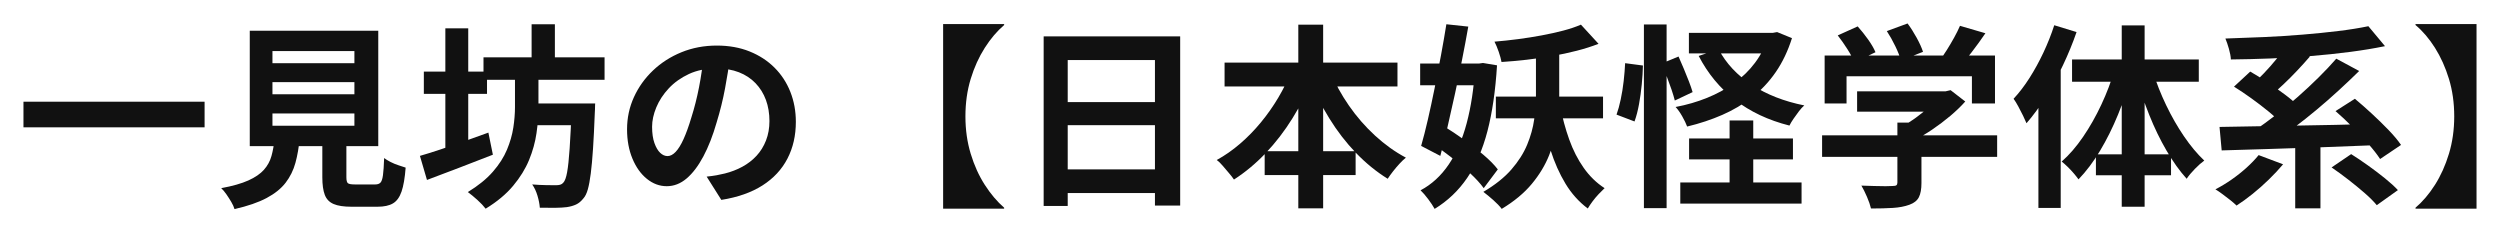
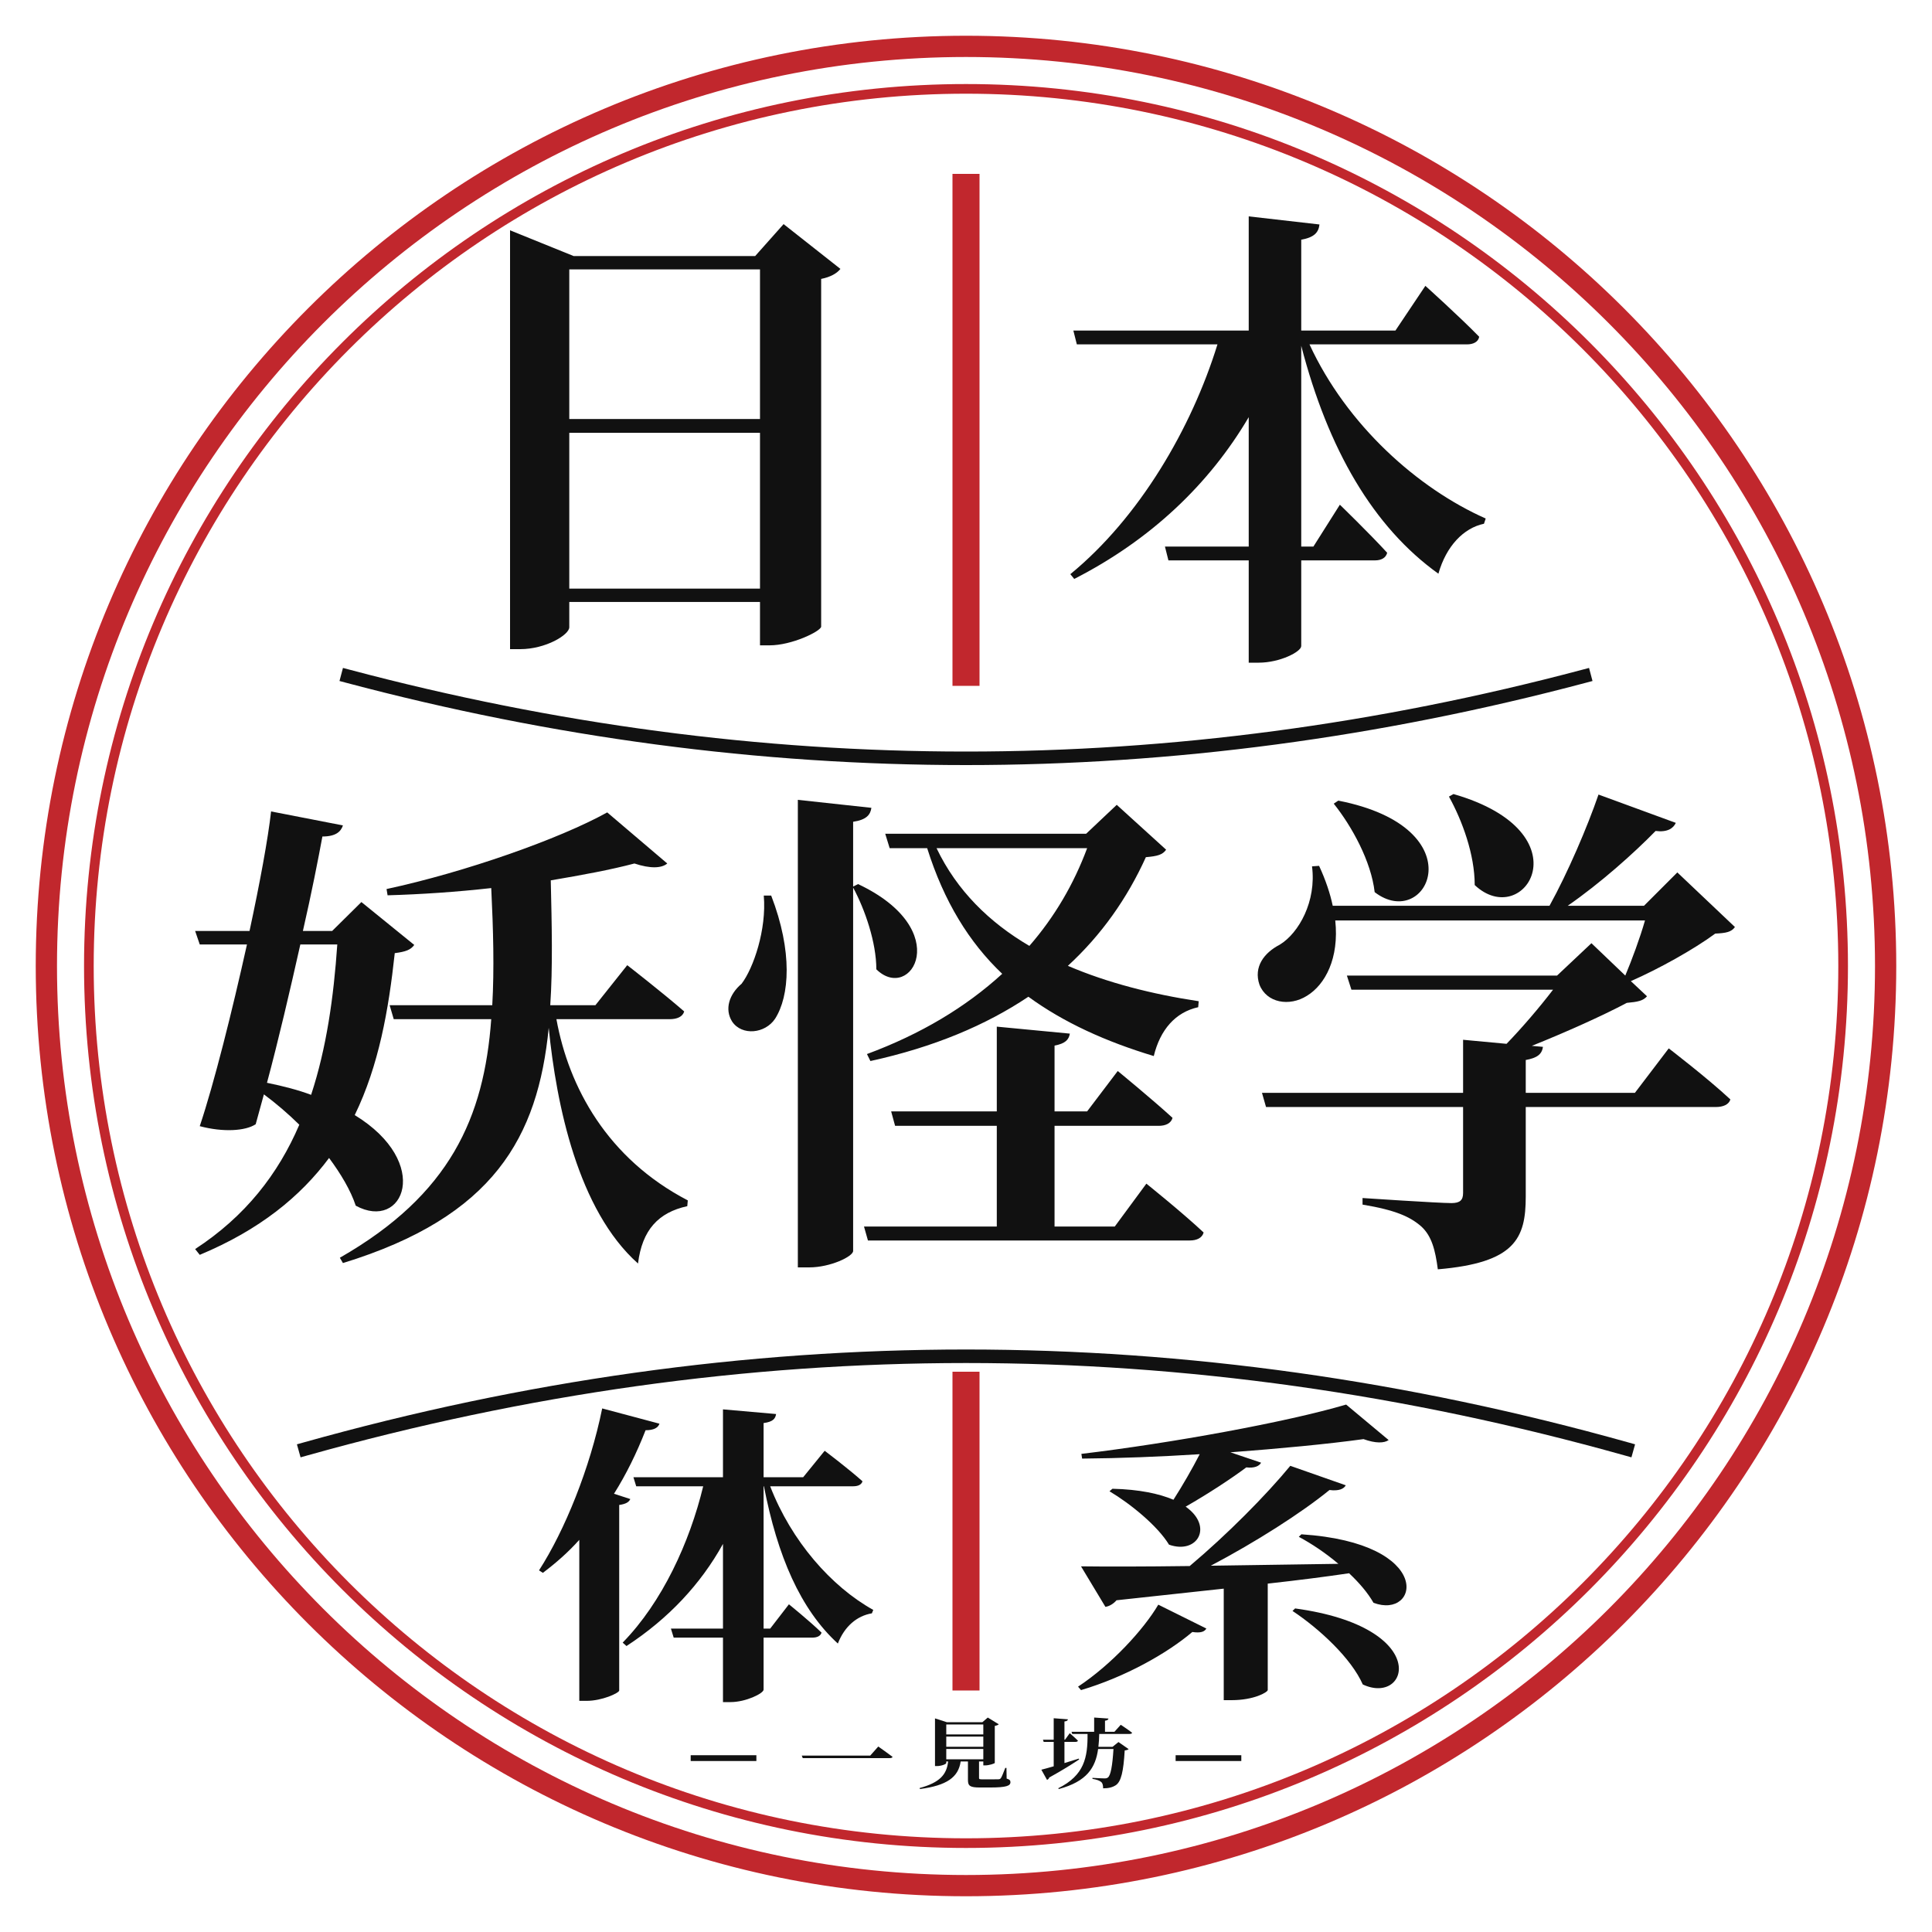
- <svg xmlns="http://www.w3.org/2000/svg" viewBox="-8.2 -97.5 1278.2 118.9" role="img" aria-label="一見坊の【日本妖怪学体系】">
+ <svg xmlns="http://www.w3.org/2000/svg" viewBox="0 0 1000 1000" role="img" aria-labelledby="logo-title logo-desc">
+   <g fill="none" stroke="#C1272D">
+     <circle cx="500" cy="500" r="476" stroke-width="11" />
+     <circle cx="500" cy="500" r="454" stroke-width="5" />
+     <path d="M500 90V355M500 710V875" stroke-width="14" />
+   </g>
  <g fill="#111111">
-     <path d="M38 455H964V324H38Z" transform="translate(0 0) scale(0.1 -0.1)" />
-     <path d="M291 555V493H710V555ZM291 395V332H710V395ZM291 714V652H710V714ZM175 818H832V228H175ZM546 308H669V69Q669 45 676.5 38.5Q684 32 712 32Q718 32 731.5 32.0Q745 32 762.0 32.0Q779 32 794.0 32.0Q809 32 817 32Q834 32 843.0 41.0Q852 50 856.0 79.0Q860 108 862 167Q875 157 894.5 147.0Q914 137 935.5 130.0Q957 123 972 118Q966 39 951.0 -4.5Q936 -48 907.0 -65.0Q878 -82 828 -82Q820 -82 806.5 -82.0Q793 -82 777.0 -82.0Q761 -82 744.5 -82.0Q728 -82 715.0 -82.0Q702 -82 695 -82Q636 -82 603.5 -68.0Q571 -54 558.5 -21.0Q546 12 546 68ZM302 267H430Q424 199 408.5 142.5Q393 86 358.5 41.0Q324 -4 261.0 -37.5Q198 -71 97 -94Q92 -77 80.5 -57.5Q69 -38 55.5 -18.5Q42 1 29 13Q116 29 168.0 52.5Q220 76 247.5 107.0Q275 138 286.0 177.5Q297 217 302 267Z" transform="translate(102 0) scale(0.1 -0.1)" />
-     <path d="M350 682H969V567H350ZM571 446H834V335H571ZM596 851H715V635H596ZM801 446H921Q921 446 920.5 437.0Q920 428 920.0 416.0Q920 404 919 396Q915 290 910.0 214.5Q905 139 898.5 88.0Q892 37 883.5 7.0Q875 -23 862 -38Q844 -61 823.5 -70.5Q803 -80 776 -84Q753 -87 716.0 -87.5Q679 -88 638 -87Q636 -59 626.0 -25.5Q616 8 599 32Q637 29 670.5 28.5Q704 28 720 28Q733 28 742.0 30.5Q751 33 758 41Q770 53 777.5 94.0Q785 135 790.5 216.0Q796 297 801 426ZM45 609H368V495H45ZM155 830H272V161H155ZM25 178Q70 191 127.5 210.0Q185 229 248.5 251.5Q312 274 375 297L398 184Q312 150 223.5 116.5Q135 83 61 55ZM511 615H631V426Q631 363 621.0 294.0Q611 225 583.0 157.0Q555 89 501.5 25.0Q448 -39 361 -92Q345 -71 319.0 -47.5Q293 -24 270 -7Q350 42 398.0 97.0Q446 152 470.0 209.5Q494 267 502.5 322.5Q511 378 511 428Z" transform="translate(204 0) scale(0.1 -0.1)" />
-     <path d="M591 685Q581 609 565.0 523.0Q549 437 522 349Q493 248 454.0 175.0Q415 102 368.5 62.5Q322 23 267 23Q212 23 165.5 60.5Q119 98 91.5 164.0Q64 230 64 314Q64 401 99.0 478.0Q134 555 196.5 614.5Q259 674 342.5 708.0Q426 742 523 742Q616 742 690.5 712.0Q765 682 818.0 629.0Q871 576 899.0 505.0Q927 434 927 352Q927 247 884.0 164.0Q841 81 756.5 27.0Q672 -27 546 -47L471 72Q500 75 522.0 79.0Q544 83 564 88Q612 100 653.5 122.5Q695 145 726.0 178.5Q757 212 774.5 257.0Q792 302 792 356Q792 415 774.0 464.0Q756 513 721.0 549.5Q686 586 636.0 605.5Q586 625 521 625Q441 625 380.0 596.5Q319 568 277.0 523.0Q235 478 213.5 426.0Q192 374 192 327Q192 277 204.0 243.5Q216 210 233.5 193.5Q251 177 271 177Q292 177 312.5 198.5Q333 220 353.0 264.0Q373 308 393 375Q416 447 432.0 529.0Q448 611 455 689Z" transform="translate(306 0) scale(0.1 -0.1)" />
-     <path d="M972 847Q918 801 873.0 730.5Q828 660 801.0 571.5Q774 483 774 380Q774 278 801.0 189.0Q828 100 873.0 30.0Q918 -40 972 -87V-92H660V852H972Z" transform="translate(408 0) scale(0.1 -0.1)" />
-     <path d="M154 789H852V-76H723V668H277V-78H154ZM238 453H776V335H238ZM238 109H777V-12H238Z" transform="translate(510 0) scale(0.1 -0.1)" />
-     <path d="M59 655H943V533H59ZM264 202H729V80H264ZM436 849H563V-90H436ZM400 611 510 576Q467 468 406.0 370.0Q345 272 269.5 192.5Q194 113 107 57Q97 72 81.0 90.5Q65 109 49.5 127.5Q34 146 19 157Q81 191 138.0 240.0Q195 289 244.5 349.0Q294 409 333.5 475.5Q373 542 400 611ZM600 608Q636 520 694.5 435.5Q753 351 828.0 282.0Q903 213 986 169Q971 157 953.5 138.0Q936 119 920.0 98.5Q904 78 893 61Q806 115 730.5 193.5Q655 272 595.0 369.0Q535 466 491 572Z" transform="translate(612 0) scale(0.1 -0.1)" />
-     <path d="M426 481H974V370H426ZM755 432Q772 343 801.0 262.0Q830 181 875.0 117.0Q920 53 982 13Q969 1 952.0 -17.0Q935 -35 920.5 -54.5Q906 -74 896 -91Q828 -40 782.0 36.0Q736 112 705.5 208.0Q675 304 656 413ZM861 849 951 751Q900 731 839.5 715.5Q779 700 714.0 688.5Q649 677 583.0 669.5Q517 662 455 658Q451 680 440.5 710.5Q430 741 419 762Q479 767 540.0 775.0Q601 783 660.0 794.0Q719 805 770.5 818.5Q822 832 861 849ZM39 650H362V539H39ZM173 851 285 839Q271 759 253.5 671.0Q236 583 217.0 495.5Q198 408 179.0 326.5Q160 245 142 178L44 229Q61 288 78.5 364.0Q96 440 113.0 524.5Q130 609 145.5 692.5Q161 776 173 851ZM95 245 161 329Q210 299 263.0 261.0Q316 223 362.5 183.5Q409 144 436 109L364 13Q338 49 293.5 90.0Q249 131 196.5 172.0Q144 213 95 245ZM320 650H339L360 653L432 641Q420 446 383.0 304.5Q346 163 279.5 65.5Q213 -32 113 -93Q101 -71 80.0 -43.0Q59 -15 41 2Q126 47 185.0 134.0Q244 221 277.0 345.5Q310 470 320 628ZM631 741H750V487Q750 413 739.5 335.5Q729 258 698.5 181.5Q668 105 610.0 35.0Q552 -35 456 -93Q440 -72 413.0 -48.0Q386 -24 362 -6Q452 47 505.5 108.5Q559 170 586.0 235.0Q613 300 622.0 364.5Q631 429 631 489Z" transform="translate(714 0) scale(0.1 -0.1)" />
-     <path d="M393 807H826V702H393ZM800 807H822L844 811L920 780Q889 682 837.5 607.0Q786 532 716.5 478.0Q647 424 563.5 387.5Q480 351 384 328Q376 350 359.0 380.0Q342 410 325 428Q410 444 485.5 474.5Q561 505 623.5 549.5Q686 594 731.0 654.0Q776 714 800 789ZM545 723Q602 615 715.0 541.0Q828 467 983 436Q970 425 955.5 406.0Q941 387 928.0 368.0Q915 349 907 333Q745 374 629.0 464.0Q513 554 443 689ZM394 267H925V160H394ZM349 42H969V-66H349ZM601 359H722V-19H601ZM163 850H279V-89H163ZM67 652 158 640Q157 595 152.0 543.5Q147 492 138.0 442.5Q129 393 115 354L23 389Q35 422 44.5 467.0Q54 512 59.5 560.5Q65 609 67 652ZM253 650 340 686Q353 657 367.0 623.5Q381 590 393.0 559.0Q405 528 412 504L321 461Q315 485 304.0 517.5Q293 550 279.5 585.0Q266 620 253 650Z" transform="translate(816 0) scale(0.1 -0.1)" />
-     <path d="M233 508H694V404H233ZM54 283H949V173H54ZM439 348H562V39Q562 -7 549.0 -33.0Q536 -59 500 -72Q464 -85 416.0 -88.0Q368 -91 304 -91Q298 -65 283.5 -31.5Q269 2 255 26Q287 25 320.0 24.0Q353 23 378.5 23.0Q404 23 414 24Q429 24 434.0 28.0Q439 32 439 42ZM656 508H685L711 514L786 456Q753 419 709.0 382.0Q665 345 617.0 312.5Q569 280 520 256Q509 272 489.5 292.5Q470 313 457 326Q496 346 534.5 374.0Q573 402 605.0 431.5Q637 461 656 485ZM67 691H938V446H820V585H179V446H67ZM759 843 889 805Q855 755 818.0 707.0Q781 659 751 626L652 662Q672 688 691.5 719.0Q711 750 729.0 782.5Q747 815 759 843ZM134 794 236 840Q263 810 289.0 773.5Q315 737 327 708L219 657Q208 685 183.5 723.5Q159 762 134 794ZM385 816 491 855Q515 823 537.5 782.0Q560 741 570 710L457 666Q449 696 428.5 738.5Q408 781 385 816Z" transform="translate(918 0) scale(0.1 -0.1)" />
-     <path d="M221 846 335 811Q306 727 265.5 641.5Q225 556 177.5 479.5Q130 403 79 345Q73 360 61.5 383.5Q50 407 37.0 431.0Q24 455 13 470Q56 516 94.5 576.5Q133 637 165.5 706.0Q198 775 221 846ZM140 569 254 683V682V-88H140ZM566 845H683V-82H566ZM312 671H960V557H312ZM434 186H818V79H434ZM726 607Q752 523 793.0 437.5Q834 352 884.0 278.5Q934 205 988 154Q967 139 940.5 112.0Q914 85 898 61Q844 121 795.0 205.0Q746 289 707.0 386.5Q668 484 640 583ZM529 617 616 593Q588 489 547.0 389.0Q506 289 455.0 204.0Q404 119 345 58Q335 72 320.0 89.5Q305 107 288.5 123.0Q272 139 259 149Q317 200 368.5 275.5Q420 351 461.5 439.5Q503 528 529 617Z" transform="translate(1020 0) scale(0.1 -0.1)" />
-     <path d="M246 182 371 135Q339 97 298.5 57.5Q258 18 215.0 -16.5Q172 -51 133 -76Q121 -64 101.5 -48.5Q82 -33 61.0 -17.5Q40 -2 25 7Q66 28 107.0 56.5Q148 85 184.0 117.5Q220 150 246 182ZM619 119 719 187Q759 162 804.5 129.5Q850 97 891.0 64.0Q932 31 958 3L850 -74Q827 -46 788.0 -12.0Q749 22 704.5 56.5Q660 91 619 119ZM120 532 203 609Q245 585 291.5 554.0Q338 523 381.0 491.0Q424 459 450 431L361 344Q337 372 296.0 405.5Q255 439 208.5 472.5Q162 506 120 532ZM639 407 738 470Q779 436 824.5 394.0Q870 352 910.0 310.5Q950 269 974 234L867 162Q845 196 807.0 239.0Q769 282 725.0 326.5Q681 371 639 407ZM433 272H562V-90H433ZM46 326Q122 327 217.5 329.0Q313 331 419.5 332.5Q526 334 637.0 336.5Q748 339 856 342L850 233Q709 227 565.0 222.0Q421 217 290.5 213.0Q160 209 57 206ZM643 675 760 612Q710 563 655.0 512.5Q600 462 542.5 414.0Q485 366 428.5 323.5Q372 281 321 248L227 309Q278 344 334.5 387.5Q391 431 446.5 480.0Q502 529 552.5 579.0Q603 629 643 675ZM390 744 508 686Q477 650 442.0 613.0Q407 576 372.5 543.5Q338 511 308 486L211 540Q240 566 273.0 600.5Q306 635 337.0 673.0Q368 711 390 744ZM807 841 892 739Q809 722 713.0 709.5Q617 697 513.0 688.5Q409 680 305.5 676.0Q202 672 104 671Q103 694 94.0 725.5Q85 757 76 778Q173 781 273.5 785.5Q374 790 471.0 798.0Q568 806 654.0 816.5Q740 827 807 841Z" transform="translate(1122 0) scale(0.1 -0.1)" />
-     <path d="M340 -92H28V-87Q83 -40 127.5 30.0Q172 100 199.0 189.0Q226 278 226 380Q226 483 199.0 571.5Q172 660 127.5 730.5Q83 801 28 847V852H340Z" transform="translate(1224 0) scale(0.1 -0.1)" />
+     <path d="M703 371V44H307V371ZM703 400H307V714H703ZM184 742V-83H205C258 -83 307 -53 307 -37V16H703V-75H723C769 -75 828 -46 830 -36V694C850 698 863 706 870 715L752 809L693 742H316L184 796Z" transform="matrix(0.2492711 0 0 -0.2466368 218.1341 315.5292)" />
+     <path d="M436 849V609H32L40 580H364C304 403 184 216 25 97L34 87C210 169 345 286 436 427V155H243L251 126H436V-89H459C508 -89 557 -66 557 -54V126H727C741 126 752 131 755 142C715 182 646 243 646 243L585 155H557V577C619 359 723 196 873 98C891 156 931 194 978 203L982 214C826 277 662 410 576 580H939C953 580 965 585 967 596C921 639 843 703 843 703L774 609H557V800C588 805 597 816 599 832Z" transform="matrix(0.2246604 0 0 -0.2462687 548.3835 321.0821)" />
+     <path d="M829 845C736 790 552 721 399 686L401 673C467 675 536 680 603 688C607 601 609 520 605 445H405L413 416H603C589 212 523 52 308 -79L314 -90C608 6 694 171 715 398C730 238 772 20 889 -91C897 -21 929 15 985 28L986 40C829 127 754 275 730 416H951C965 416 976 421 979 432C937 471 868 528 868 528L806 445H718C723 524 721 611 719 704C780 715 836 726 882 739C913 728 935 729 946 739ZM174 847C168 790 152 698 132 599H26L35 571H127C98 432 63 283 35 194C81 181 124 184 144 198L160 260C184 241 207 220 229 197C188 95 124 7 26 -61L35 -73C152 -21 231 48 287 128C310 95 329 61 339 29C432 -25 489 118 337 217C384 320 403 435 415 553C437 556 446 560 453 570L350 659L293 599H236C253 678 266 749 274 795C300 795 310 805 314 818ZM231 571H303C296 462 282 356 252 259C227 269 198 277 166 284C188 371 211 476 231 571Z" transform="matrix(0.265625 0 0 -0.2494669 94.09375 631.2985)" />
+     <path d="M107 657H92C98 589 71 511 47 480C22 459 12 429 28 404C48 375 95 380 115 410C144 455 151 544 107 657ZM310 833 161 849V-89H184C227 -89 273 -67 273 -56V673C297 629 320 563 320 509C390 441 480 588 283 680L273 675V805C300 809 308 819 310 833ZM575 500C501 433 410 379 301 339L308 325C437 353 542 397 628 454C700 402 785 364 882 335C895 388 926 423 972 433L973 445C879 459 788 482 708 516C776 578 828 651 866 734C890 736 900 739 907 749L807 839L745 781H338L347 752H423C457 645 508 563 575 500ZM630 556C549 603 483 667 442 752H747C720 680 681 614 630 556ZM809 305 747 224H681V356C703 360 710 368 712 380L564 394V224H350L358 195H564V-7H295L303 -35H955C969 -35 980 -30 983 -19C940 21 867 79 867 79L803 -7H681V195H892C906 195 917 200 920 211C878 249 809 305 809 305Z" transform="matrix(0.2555204 0 0 -0.2579957 371.8234 633.0384)" />
+     <path d="M192 837 183 831C219 786 257 717 264 656C368 576 468 783 192 837ZM420 850 411 845C437 798 462 731 462 670C560 578 684 774 420 850ZM707 849C685 785 646 694 610 629H181C176 653 167 680 154 708L140 707C149 638 114 575 76 552C45 536 24 508 36 473C50 437 95 429 130 451C166 473 194 525 186 600H799C789 565 773 522 760 491L693 555L625 491H209L218 463H617C591 429 556 388 525 356L439 364V259H41L49 231H439V61C439 47 433 41 416 41C390 41 240 51 240 51V38C306 27 334 14 356 -5C377 -24 384 -52 389 -90C542 -77 563 -29 563 54V231H939C954 231 965 236 968 246C923 288 846 347 846 347L779 259H563V324C585 328 595 335 597 350L575 352C640 378 714 411 763 437C785 439 795 441 803 450L771 480C826 504 896 543 938 574C959 575 970 577 977 587L863 695L797 629H646C711 674 777 733 820 777C843 774 855 782 860 793Z" transform="matrix(0.2615345 0 0 -0.2617021 642.4808 633.4468)" />
+     <path d="M285 559 238 576C273 638 303 706 329 780C353 780 365 788 369 801L204 850C169 658 96 458 22 330L33 322C70 353 106 388 138 428V-89H159C204 -89 252 -64 253 -56V540C272 543 281 549 285 559ZM742 221 688 143H669V600H670C709 376 775 205 883 95C902 150 938 184 981 192L985 203C864 278 749 424 688 600H927C941 600 951 605 954 616C914 656 845 714 845 714L783 629H669V803C696 807 703 817 705 832L552 847V629H294L302 600H495C456 420 377 228 263 98L274 87C395 175 488 286 552 415V143H402L410 114H552V-93H574C618 -93 669 -65 669 -53V114H809C823 114 833 119 836 130C802 167 742 221 742 221Z" transform="matrix(0.1796469 0 0 -0.1611877 275.0478 866.0095)" />
+     <path d="M631 206 624 198C697 141 783 47 814 -36C939 -105 1003 146 631 206ZM261 218C221 138 134 27 44 -43L52 -54C172 -12 285 63 353 131C376 127 386 132 391 142ZM618 660C553 567 447 441 346 341C220 339 118 339 52 340L118 211C129 213 140 221 148 232L438 269V-86H459C520 -86 556 -61 557 -54V285C641 296 714 307 777 318C805 287 828 255 843 224C966 169 1011 414 648 442L641 434C676 412 714 382 748 348L403 342C524 417 648 510 724 583C750 579 763 587 768 598ZM769 855C608 799 295 732 53 698L55 683C157 684 266 689 373 697C353 651 327 598 302 552C264 571 210 585 137 587L129 579C186 539 259 469 290 409C367 377 411 467 335 530C396 571 458 619 499 655C521 652 534 659 539 670L456 703C591 715 717 729 816 745C849 731 872 732 884 742Z" transform="matrix(0.1913864 0 0 -0.162593 549.579 866.017)" />
+     <path d="M825 538 742 422H35L45 390H941C958 390 970 395 973 406C918 458 825 538 825 538Z" transform="matrix(0.05010661 0 0 -0.04054054 413.2463 925.8108)" />
+     <path d="M193 783V212H211C260 212 309 238 309 252V272H328C314 103 244 -2 35 -74L38 -87C315 -41 434 67 457 272H532V30C532 -47 554 -67 656 -67H759C927 -67 969 -45 969 2C969 24 962 37 930 49L928 188H916C896 124 881 73 870 54C863 44 859 41 845 40C831 39 803 39 771 39H681C650 39 646 43 646 57V272H690V221H710C750 221 807 245 808 253V735C829 740 842 748 849 756L736 844L680 783H316L193 833ZM690 300H309V435H690ZM690 463H309V596H690ZM690 624H309V754H690Z" transform="matrix(0.0503212 0 0 -0.03974221 474.2388 922.5424)" />
+     <path d="M579 839V654H339L347 626H509C511 323 476 89 198 -79L204 -89C503 9 594 190 621 431H784C773 212 754 85 724 60C714 51 705 49 688 49C667 49 603 53 561 56V43C604 35 637 20 654 2C670 -15 674 -44 674 -80C734 -80 775 -66 810 -38C865 9 890 137 903 412C925 415 937 421 945 429L837 521L774 459H624C629 512 632 568 633 626H953C968 626 979 631 982 641C938 684 861 745 861 745L794 654H694V798C721 802 729 812 731 826ZM19 162 79 30C91 35 100 47 102 60C249 159 353 241 420 295L416 306L264 248V523H381C394 523 405 528 407 539C377 576 320 636 320 636L270 551H264V788C291 792 299 802 301 816L150 830V551H36L44 523H150V206C93 186 47 170 19 162Z" transform="matrix(0.04880582 0 0 -0.03987069 538.0727 922.4515)" />
+   </g>
+   <g fill="none" stroke="#111111" stroke-width="7" stroke-linecap="square">
+     <path d="M180 350Q500 435 820 350M158 750Q500 654 842 750" />
+     <path d="M359 910H390M610 910H641" stroke-width="3" />
  </g>
</svg>
